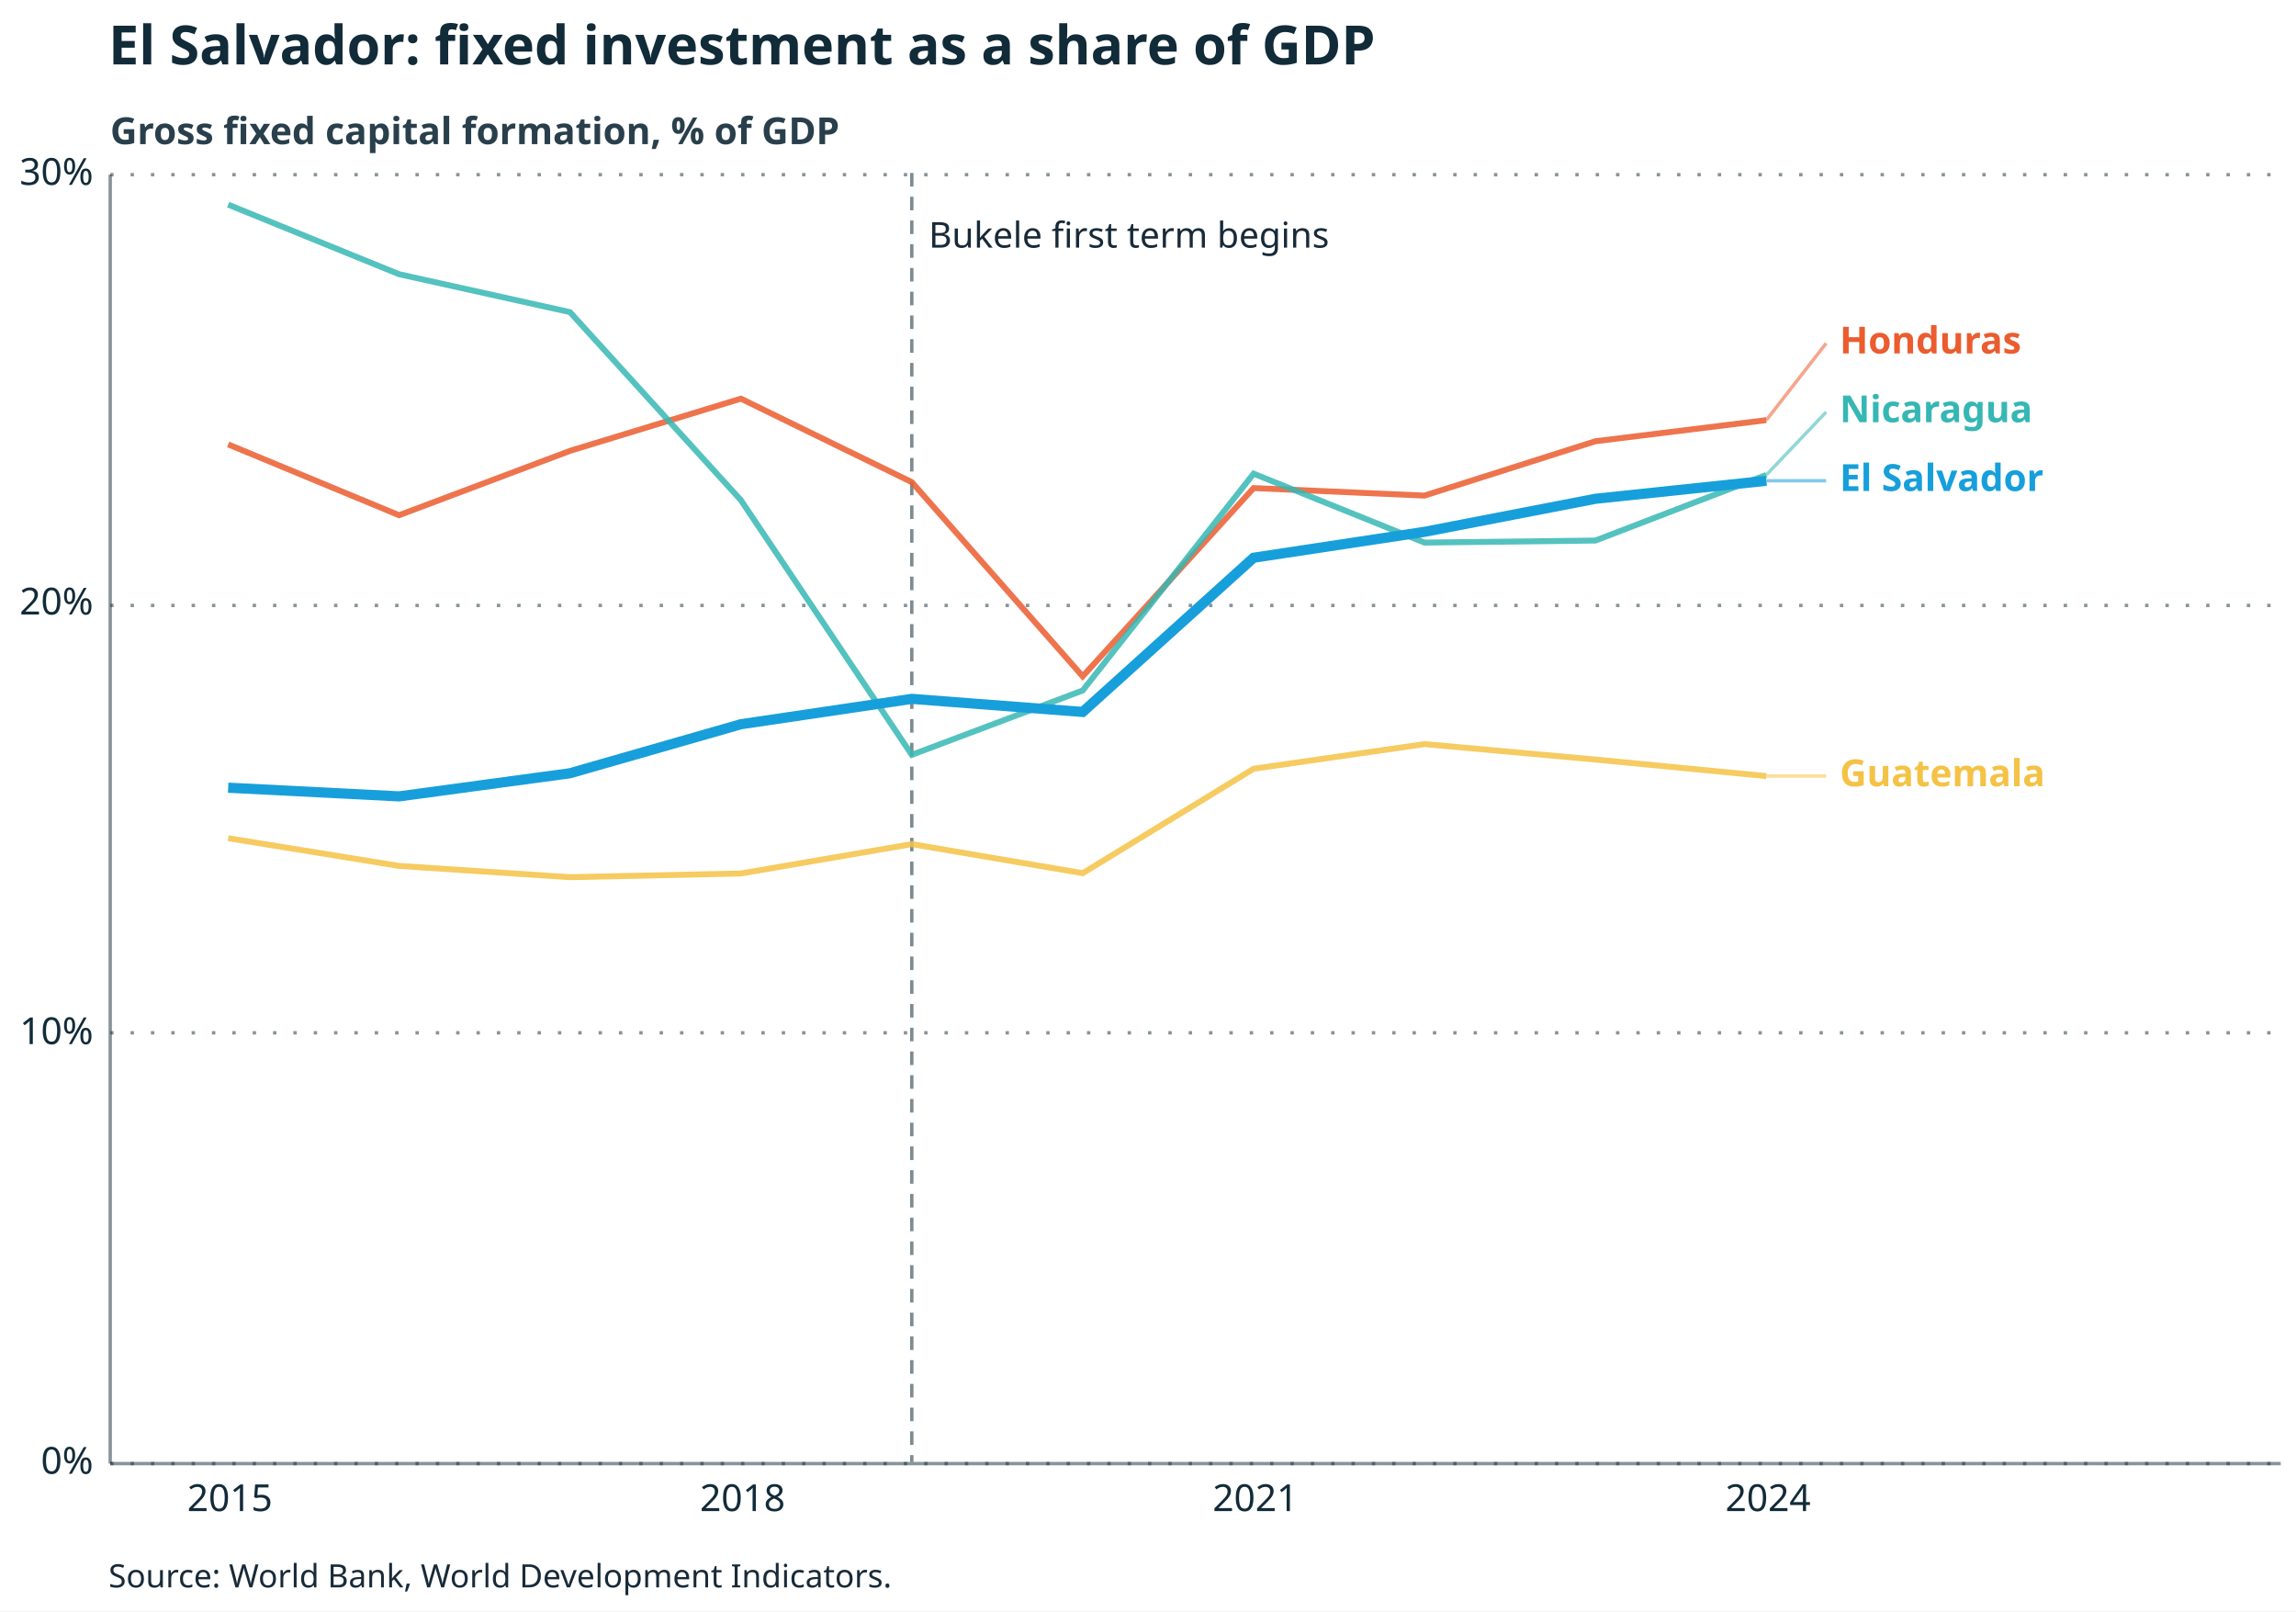
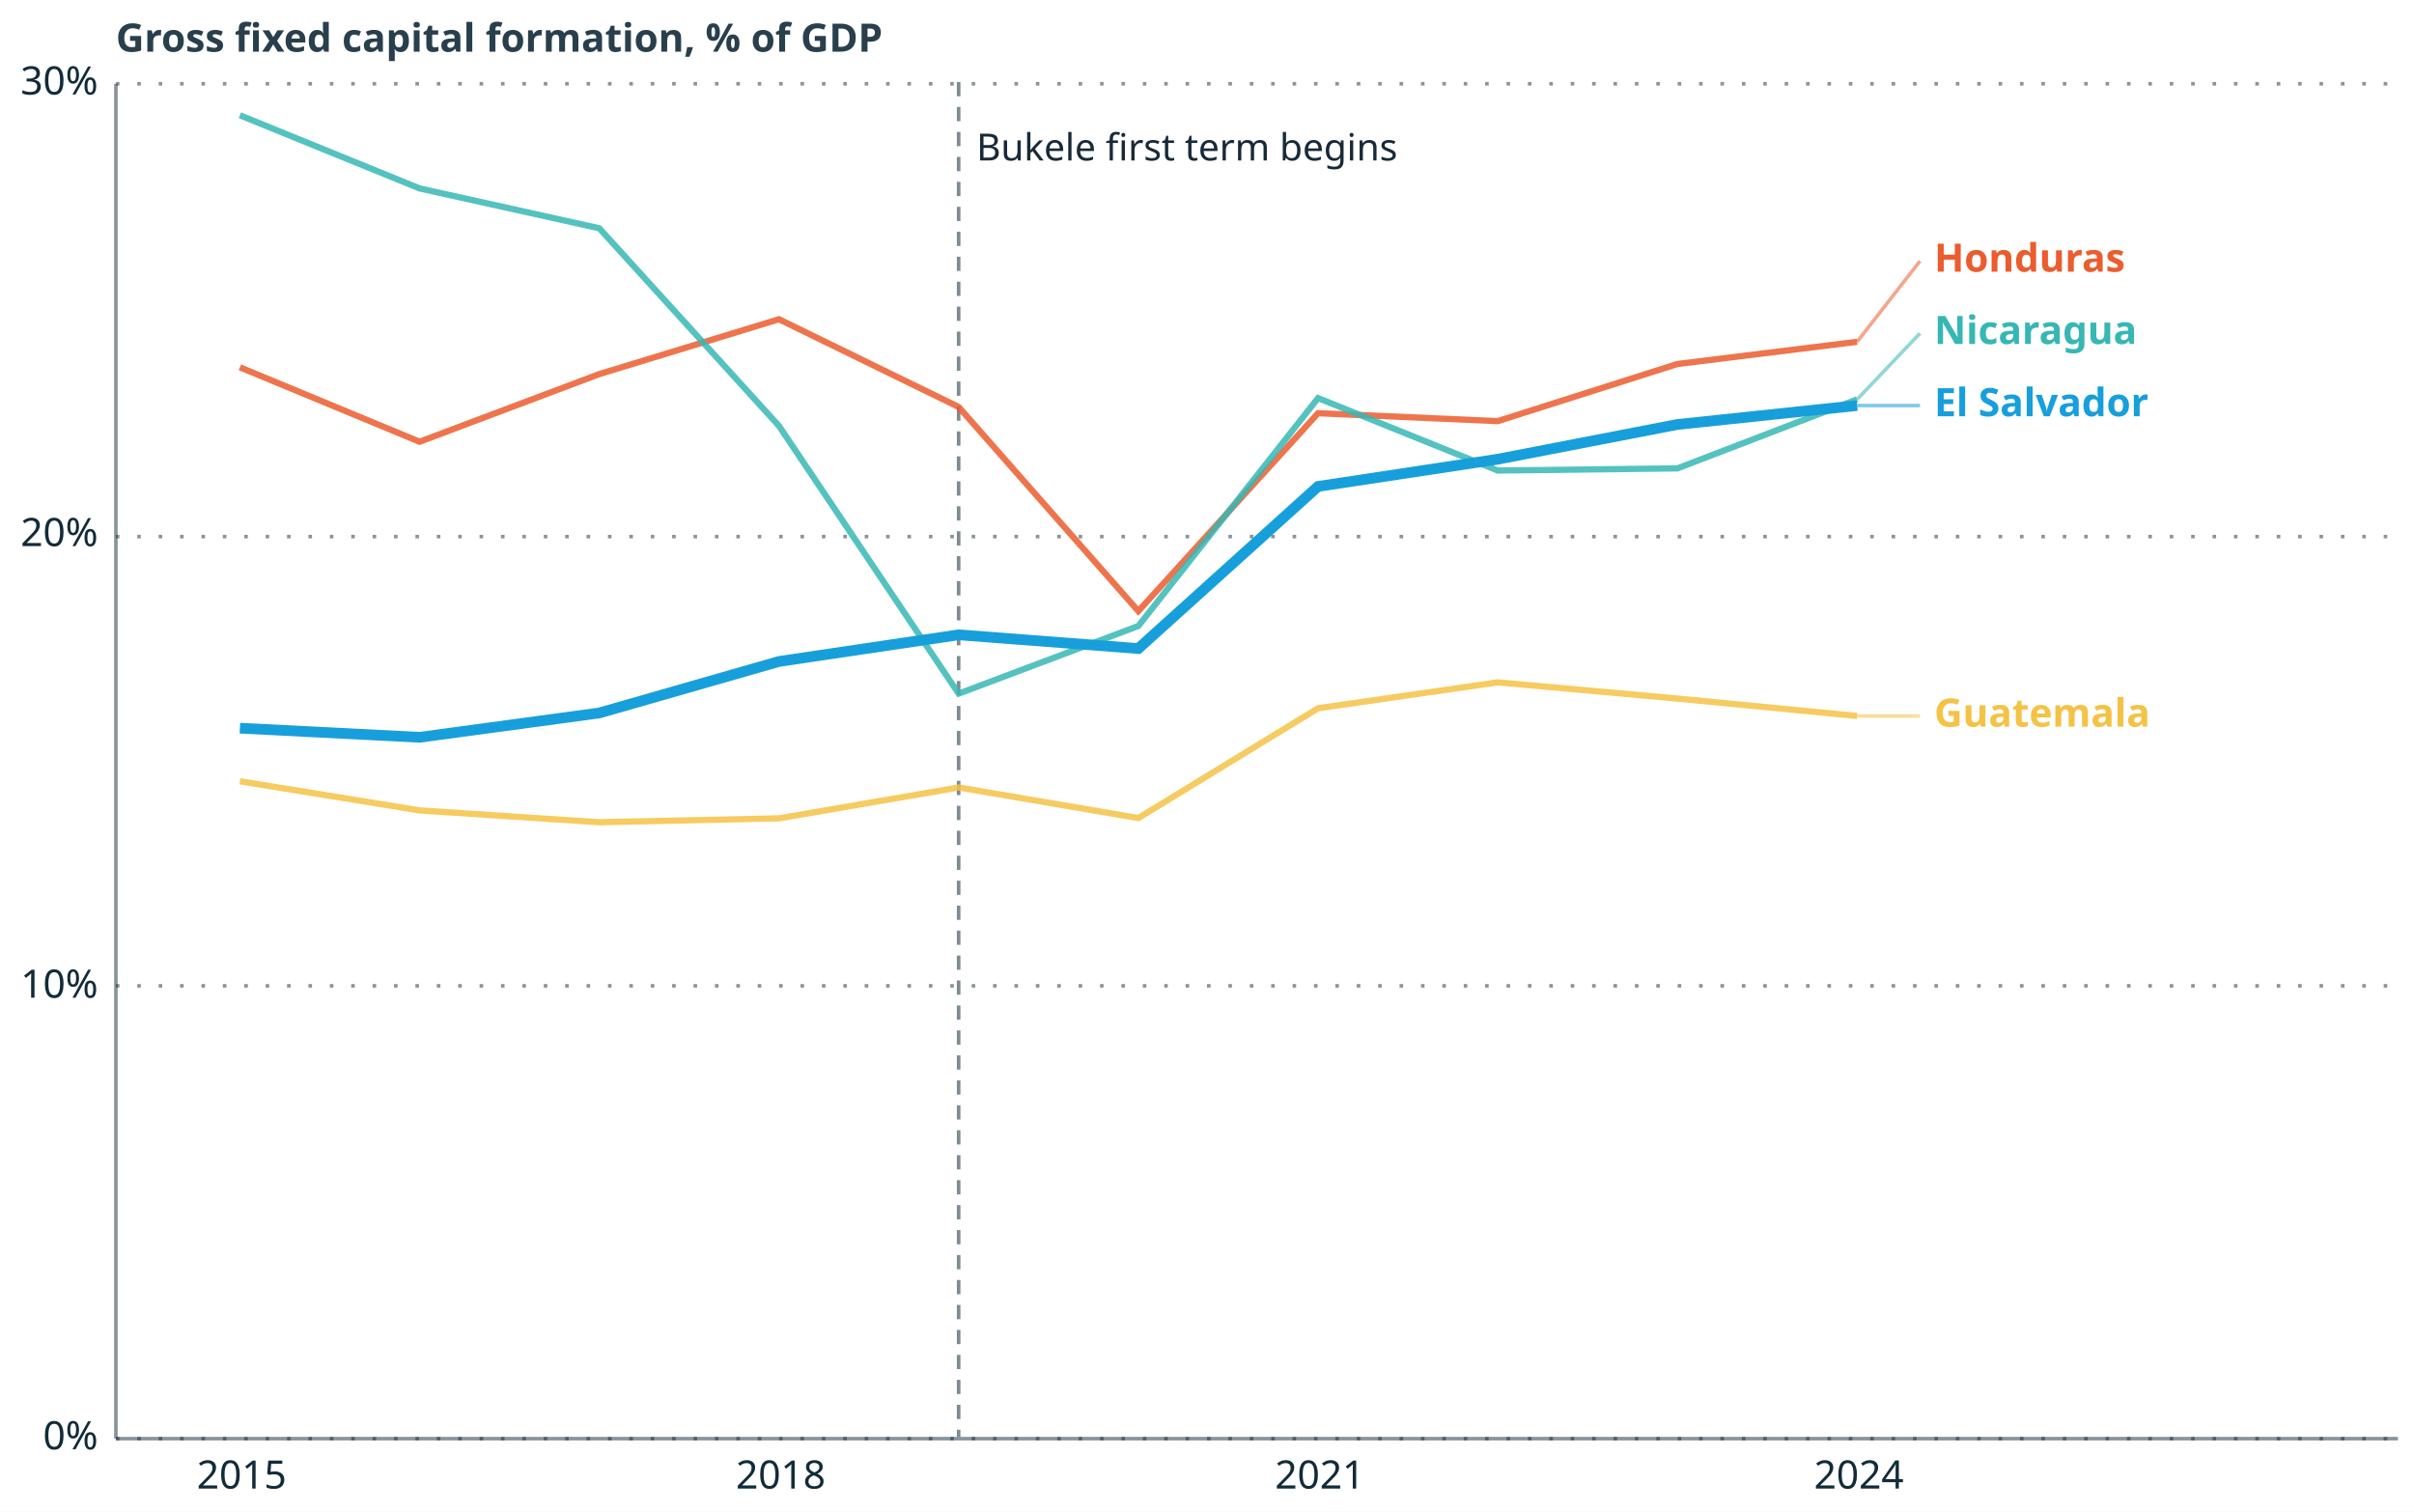
- <svg xmlns="http://www.w3.org/2000/svg" version="1.1" class="marks" width="677" height="475" viewBox="0 0 677 475">
-   <rect width="677" height="475" fill="white" />
-   <g fill="none" stroke-miterlimit="10" transform="translate(32,5)">
+ <svg xmlns="http://www.w3.org/2000/svg" version="1.1" class="marks" width="677" height="424" viewBox="0 0 677 424">
+   <rect width="677" height="424" fill="white" />
+   <g fill="none" stroke-miterlimit="10" transform="translate(32,23)">
    <g class="mark-group role-frame root" role="graphics-object" aria-roledescription="group mark container">
      <g transform="translate(0,0)">
        <path class="background" aria-hidden="true" d="M0,0h640v0h-640Z" />
        <g>
          <g class="mark-group role-scope concat_0_group" role="graphics-object" aria-roledescription="group mark container">
            <g transform="translate(0,0)">
-               <path class="background" aria-hidden="true" d="M0,0h640v22h-640Z" stroke-width="0" />
-               <g>
-                 <g class="mark-text role-mark concat_0_marks" role="graphics-object" aria-roledescription="text mark container">
-                   <text text-anchor="start" transform="translate(0,14)" font-family="Circular Std" font-size="16px" font-weight="bold" fill="#122b39">El Salvador: fixed investment as a share of GDP</text>
-                 </g>
-               </g>
-               <path class="foreground" aria-hidden="true" d="" display="none" />
-             </g>
-           </g>
-           <g class="mark-group role-scope concat_1_group" role="graphics-object" aria-roledescription="group mark container">
-             <g transform="translate(0,46)">
              <path class="background" aria-hidden="true" d="M0,0h640v380h-640Z" stroke-width="0" />
              <g>
                <g class="mark-group role-axis" aria-hidden="true">
                  <g transform="translate(0.5,0.5)">
                    <path class="background" aria-hidden="true" d="M0,0h0v0h0Z" pointer-events="none" />
                    <g>
                      <g class="mark-rule role-axis-grid" pointer-events="none">
                        <line transform="translate(0,380)" x2="640" y2="0" stroke="#122b39" stroke-opacity="0.5" stroke-width="1" stroke-dasharray="1,5" opacity="1" />
                        <line transform="translate(0,253)" x2="640" y2="0" stroke="#122b39" stroke-opacity="0.5" stroke-width="1" stroke-dasharray="1,5" opacity="1" />
                        <line transform="translate(0,127)" x2="640" y2="0" stroke="#122b39" stroke-opacity="0.5" stroke-width="1" stroke-dasharray="1,5" opacity="1" />
                        <line transform="translate(0,0)" x2="640" y2="0" stroke="#122b39" stroke-opacity="0.5" stroke-width="1" stroke-dasharray="1,5" opacity="1" />
                      </g>
                    </g>
                    <path class="foreground" aria-hidden="true" d="" pointer-events="none" display="none" />
                  </g>
                </g>
                <g class="mark-group role-axis" role="graphics-symbol" aria-roledescription="axis" aria-label="X-axis for a linear scale with values from 2014 to 2027">
                  <g transform="translate(0.5,380.5)">
                    <path class="background" aria-hidden="true" d="M0,0h0v0h0Z" pointer-events="none" />
                    <g>
                      <g class="mark-rule role-axis-tick" pointer-events="none">
                        <line transform="translate(35,0)" x2="0" y2="0" stroke="#122b39" stroke-width="1" opacity="1" />
                        <line transform="translate(186,0)" x2="0" y2="0" stroke="#122b39" stroke-width="1" opacity="1" />
                        <line transform="translate(338,0)" x2="0" y2="0" stroke="#122b39" stroke-width="1" opacity="1" />
                        <line transform="translate(489,0)" x2="0" y2="0" stroke="#122b39" stroke-width="1" opacity="1" />
                      </g>
                      <g class="mark-text role-axis-label" pointer-events="none">
                        <text text-anchor="middle" transform="translate(35.27559,14)" font-family="Circular Std" font-size="11px" fill="#122b39" opacity="1">2015</text>
                        <text text-anchor="middle" transform="translate(186.4567,14)" font-family="Circular Std" font-size="11px" fill="#122b39" opacity="1">2018</text>
                        <text text-anchor="middle" transform="translate(337.6378,14)" font-family="Circular Std" font-size="11px" fill="#122b39" opacity="1">2021</text>
                        <text text-anchor="middle" transform="translate(488.8189,14)" font-family="Circular Std" font-size="11px" fill="#122b39" opacity="1">2024</text>
                      </g>
                      <g class="mark-rule role-axis-domain" pointer-events="none">
                        <line transform="translate(0,0)" x2="640" y2="0" stroke="#122b39" stroke-opacity="0.5" stroke-width="1" opacity="1" />
                      </g>
                    </g>
                    <path class="foreground" aria-hidden="true" d="" pointer-events="none" display="none" />
                  </g>
                </g>
                <g class="mark-group role-axis" role="graphics-symbol" aria-roledescription="axis" aria-label="Y-axis titled 'Gross fixed capital formation, % of GDP' for a linear scale with values from 0 to 30">
                  <g transform="translate(0.5,0.5)">
                    <path class="background" aria-hidden="true" d="M0,0h0v0h0Z" pointer-events="none" />
                    <g>
                      <g class="mark-rule role-axis-tick" pointer-events="none">
                        <line transform="translate(0,380)" x2="0" y2="0" stroke="#122b39" stroke-width="1" opacity="1" />
                        <line transform="translate(0,253)" x2="0" y2="0" stroke="#122b39" stroke-width="1" opacity="1" />
                        <line transform="translate(0,127)" x2="0" y2="0" stroke="#122b39" stroke-width="1" opacity="1" />
                        <line transform="translate(0,0)" x2="0" y2="0" stroke="#122b39" stroke-width="1" opacity="1" />
                      </g>
                      <g class="mark-text role-axis-label" pointer-events="none">
                        <text text-anchor="end" transform="translate(-5,383)" font-family="Circular Std" font-size="11px" fill="#122b39" opacity="1">0%</text>
                        <text text-anchor="end" transform="translate(-5,256.3333)" font-family="Circular Std" font-size="11px" fill="#122b39" opacity="1">10%</text>
                        <text text-anchor="end" transform="translate(-5,129.6667)" font-family="Circular Std" font-size="11px" fill="#122b39" opacity="1">20%</text>
                        <text text-anchor="end" transform="translate(-5,3)" font-family="Circular Std" font-size="11px" fill="#122b39" opacity="1">30%</text>
                      </g>
                      <g class="mark-rule role-axis-domain" pointer-events="none">
                        <line transform="translate(0,380)" x2="0" y2="-380" stroke="#122b39" stroke-opacity="0.5" stroke-width="1" opacity="1" />
                      </g>
                      <g class="mark-text role-axis-title" pointer-events="none">
                        <text text-anchor="start" transform="translate(0,-9)" font-family="Circular Std" font-size="11px" font-weight="bold" fill="#122b39" fill-opacity="0.9" opacity="1">Gross fixed capital formation, % of GDP</text>
                      </g>
                    </g>
                    <path class="foreground" aria-hidden="true" d="" pointer-events="none" display="none" />
                  </g>
                </g>
-                 <g class="mark-rule role-mark concat_1_layer_0_marks" role="graphics-object" aria-roledescription="rule mark container">
+                 <g class="mark-rule role-mark concat_0_layer_0_marks" role="graphics-object" aria-roledescription="rule mark container">
                  <line aria-label="x: 2019" role="graphics-symbol" aria-roledescription="rule mark" transform="translate(236.8504,0)" x2="0" y2="380" stroke="#122b39" stroke-width="1" stroke-dasharray="4,3" opacity="0.55" />
                </g>
-                 <g class="mark-group role-scope concat_1_layer_1_pathgroup" role="graphics-object" aria-roledescription="group mark container">
+                 <g class="mark-group role-scope concat_0_layer_1_pathgroup" role="graphics-object" aria-roledescription="group mark container">
                  <g transform="translate(0,0)">
                    <path class="background" aria-hidden="true" d="M0,0h640v380h-640Z" />
                    <g>
-                       <g class="mark-line role-mark concat_1_layer_1_marks" role="graphics-object" aria-roledescription="line mark container">
+                       <g class="mark-line role-mark concat_0_layer_1_marks" role="graphics-object" aria-roledescription="line mark container">
                        <path aria-label="year: 2015; value: 14.5165802813; country_name: Guatemala" role="graphics-symbol" aria-roledescription="line mark" d="M35.276,196.123L85.669,204.292L136.063,207.614L186.457,206.519L236.85,197.862L287.244,206.436L337.638,175.647L388.031,168.378L438.425,172.93L488.819,177.809" stroke="#f4c245" stroke-width="1.75" opacity="0.85" />
                      </g>
                    </g>
                    <path class="foreground" aria-hidden="true" d="" display="none" />
                  </g>
                  <g transform="translate(0,0)">
                    <path class="background" aria-hidden="true" d="M0,0h640v380h-640Z" />
                    <g>
-                       <g class="mark-line role-mark concat_1_layer_1_marks" role="graphics-object" aria-roledescription="line mark container">
+                       <g class="mark-line role-mark concat_0_layer_1_marks" role="graphics-object" aria-roledescription="line mark container">
                        <path aria-label="year: 2015; value: 23.6830079243; country_name: Honduras" role="graphics-symbol" aria-roledescription="line mark" d="M35.276,80.015L85.669,100.896L136.063,81.926L186.457,66.533L236.85,91.141L287.244,148.402L337.638,92.895L388.031,95.113L438.425,79.088L488.819,72.865" stroke="#eb5c2e" stroke-width="1.75" opacity="0.85" />
                      </g>
                    </g>
                    <path class="foreground" aria-hidden="true" d="" display="none" />
                  </g>
                  <g transform="translate(0,0)">
                    <path class="background" aria-hidden="true" d="M0,0h640v380h-640Z" />
                    <g>
-                       <g class="mark-line role-mark concat_1_layer_1_marks" role="graphics-object" aria-roledescription="line mark container">
+                       <g class="mark-line role-mark concat_0_layer_1_marks" role="graphics-object" aria-roledescription="line mark container">
                        <path aria-label="year: 2015; value: 29.2635345695; country_name: Nicaragua" role="graphics-symbol" aria-roledescription="line mark" d="M35.276,9.329L85.669,29.844L136.063,41.023L186.457,96.456L236.85,171.542L287.244,152.571L337.638,88.649L388.031,108.968L438.425,108.365L488.819,89.014" stroke="#36b7b4" stroke-width="1.75" opacity="0.85" />
                      </g>
                    </g>
                    <path class="foreground" aria-hidden="true" d="" display="none" />
                  </g>
                </g>
-                 <g class="mark-group role-scope concat_1_layer_2_pathgroup" role="graphics-object" aria-roledescription="group mark container">
+                 <g class="mark-group role-scope concat_0_layer_2_pathgroup" role="graphics-object" aria-roledescription="group mark container">
                  <g transform="translate(0,0)">
                    <path class="background" aria-hidden="true" d="M0,0h640v380h-640Z" />
                    <g>
-                       <g class="mark-line role-mark concat_1_layer_2_marks" role="graphics-object" aria-roledescription="line mark container">
+                       <g class="mark-line role-mark concat_0_layer_2_marks" role="graphics-object" aria-roledescription="line mark container">
                        <path aria-label="year: 2015; value: 15.6921765457; country_name: El Salvador" role="graphics-symbol" aria-roledescription="line mark" d="M35.276,181.232L85.669,183.79L136.063,176.969L186.457,162.521L236.85,155.044L287.244,158.897L337.638,113.43L388.031,105.797L438.425,96.05L488.819,90.743" stroke="#179fdb" stroke-width="3" />
                      </g>
                    </g>
                    <path class="foreground" aria-hidden="true" d="" display="none" />
                  </g>
                </g>
-                 <g class="mark-rule role-mark concat_1_layer_3_marks" role="graphics-object" aria-roledescription="rule mark container">
+                 <g class="mark-rule role-mark concat_0_layer_3_marks" role="graphics-object" aria-roledescription="rule mark container">
                  <line aria-label="year: 2024; value: 15.9624423413; label_x: 2024.35; ylab: 15.9624423413; country_name: Guatemala" role="graphics-symbol" aria-roledescription="rule mark" transform="translate(488.8189,177.8091)" x2="17.638" y2="0" stroke="#f4c245" stroke-width="1" opacity="0.55" />
                  <line aria-label="year: 2024; value: 22.8360999354; label_x: 2024.35; ylab: 22.8360999354; country_name: El Salvador" role="graphics-symbol" aria-roledescription="rule mark" transform="translate(488.8189,90.74273)" x2="17.638" y2="0" stroke="#179fdb" stroke-width="1" opacity="0.55" />
                  <line aria-label="year: 2024; value: 22.9726116436; label_x: 2024.35; ylab: 24.4360999354; country_name: Nicaragua" role="graphics-symbol" aria-roledescription="rule mark" transform="translate(488.8189,89.01359)" x2="17.638" y2="-18.538" stroke="#36b7b4" stroke-width="1" opacity="0.55" />
                  <line aria-label="year: 2024; value: 24.247501613; label_x: 2024.35; ylab: 26.0360999354; country_name: Honduras" role="graphics-symbol" aria-roledescription="rule mark" transform="translate(488.8189,72.86498)" x2="17.638" y2="-22.656" stroke="#eb5c2e" stroke-width="1" opacity="0.55" />
                </g>
-                 <g class="mark-text role-mark concat_1_layer_4_marks" role="graphics-object" aria-roledescription="text mark container">
+                 <g class="mark-text role-mark concat_0_layer_4_marks" role="graphics-object" aria-roledescription="text mark container">
                  <text aria-label="label_x: 2024.35; ylab: 15.9624423413; country_name: Guatemala" role="graphics-symbol" aria-roledescription="text mark" text-anchor="start" transform="translate(510.4567,180.8091)" font-family="Circular Std" font-size="11px" font-weight="600" fill="#f4c245">Guatemala</text>
                  <text aria-label="label_x: 2024.35; ylab: 22.8360999354; country_name: El Salvador" role="graphics-symbol" aria-roledescription="text mark" text-anchor="start" transform="translate(510.4567,93.74273)" font-family="Circular Std" font-size="11px" font-weight="600" fill="#179fdb">El Salvador</text>
                  <text aria-label="label_x: 2024.35; ylab: 24.4360999354; country_name: Nicaragua" role="graphics-symbol" aria-roledescription="text mark" text-anchor="start" transform="translate(510.4567,73.47607)" font-family="Circular Std" font-size="11px" font-weight="600" fill="#36b7b4">Nicaragua</text>
                  <text aria-label="label_x: 2024.35; ylab: 26.0360999354; country_name: Honduras" role="graphics-symbol" aria-roledescription="text mark" text-anchor="start" transform="translate(510.4567,53.2094)" font-family="Circular Std" font-size="11px" font-weight="600" fill="#eb5c2e">Honduras</text>
                </g>
-                 <g class="mark-text role-mark concat_1_layer_5_marks" role="graphics-object" aria-roledescription="text mark container">
+                 <g class="mark-text role-mark concat_0_layer_5_marks" role="graphics-object" aria-roledescription="text mark container">
                  <text aria-label="x: 2019; y: 28.5; t: Bukele first term begins" role="graphics-symbol" aria-roledescription="text mark" text-anchor="start" transform="translate(241.8504,22)" font-family="Circular Std" font-size="10.5px" fill="rgba(24, 42, 56)">Bukele first term begins</text>
-                 </g>
-               </g>
-               <path class="foreground" aria-hidden="true" d="" display="none" />
-             </g>
-           </g>
-           <g class="mark-group role-scope concat_2_group" role="graphics-object" aria-roledescription="group mark container">
-             <g transform="translate(0,448)">
-               <path class="background" aria-hidden="true" d="M0,0h640v14h-640Z" stroke-width="0" />
-               <g>
-                 <g class="mark-text role-mark concat_2_marks" role="graphics-object" aria-roledescription="text mark container">
-                   <text text-anchor="start" transform="translate(0,15)" font-family="Circular Std" font-size="9.5px" fill="rgba(24, 42, 56)">Source: World Bank, World Development Indicators.</text>
                </g>
              </g>
              <path class="foreground" aria-hidden="true" d="" display="none" />
            </g>
          </g>
        </g>
        <path class="foreground" aria-hidden="true" d="" display="none" />
      </g>
    </g>
  </g>
</svg>
